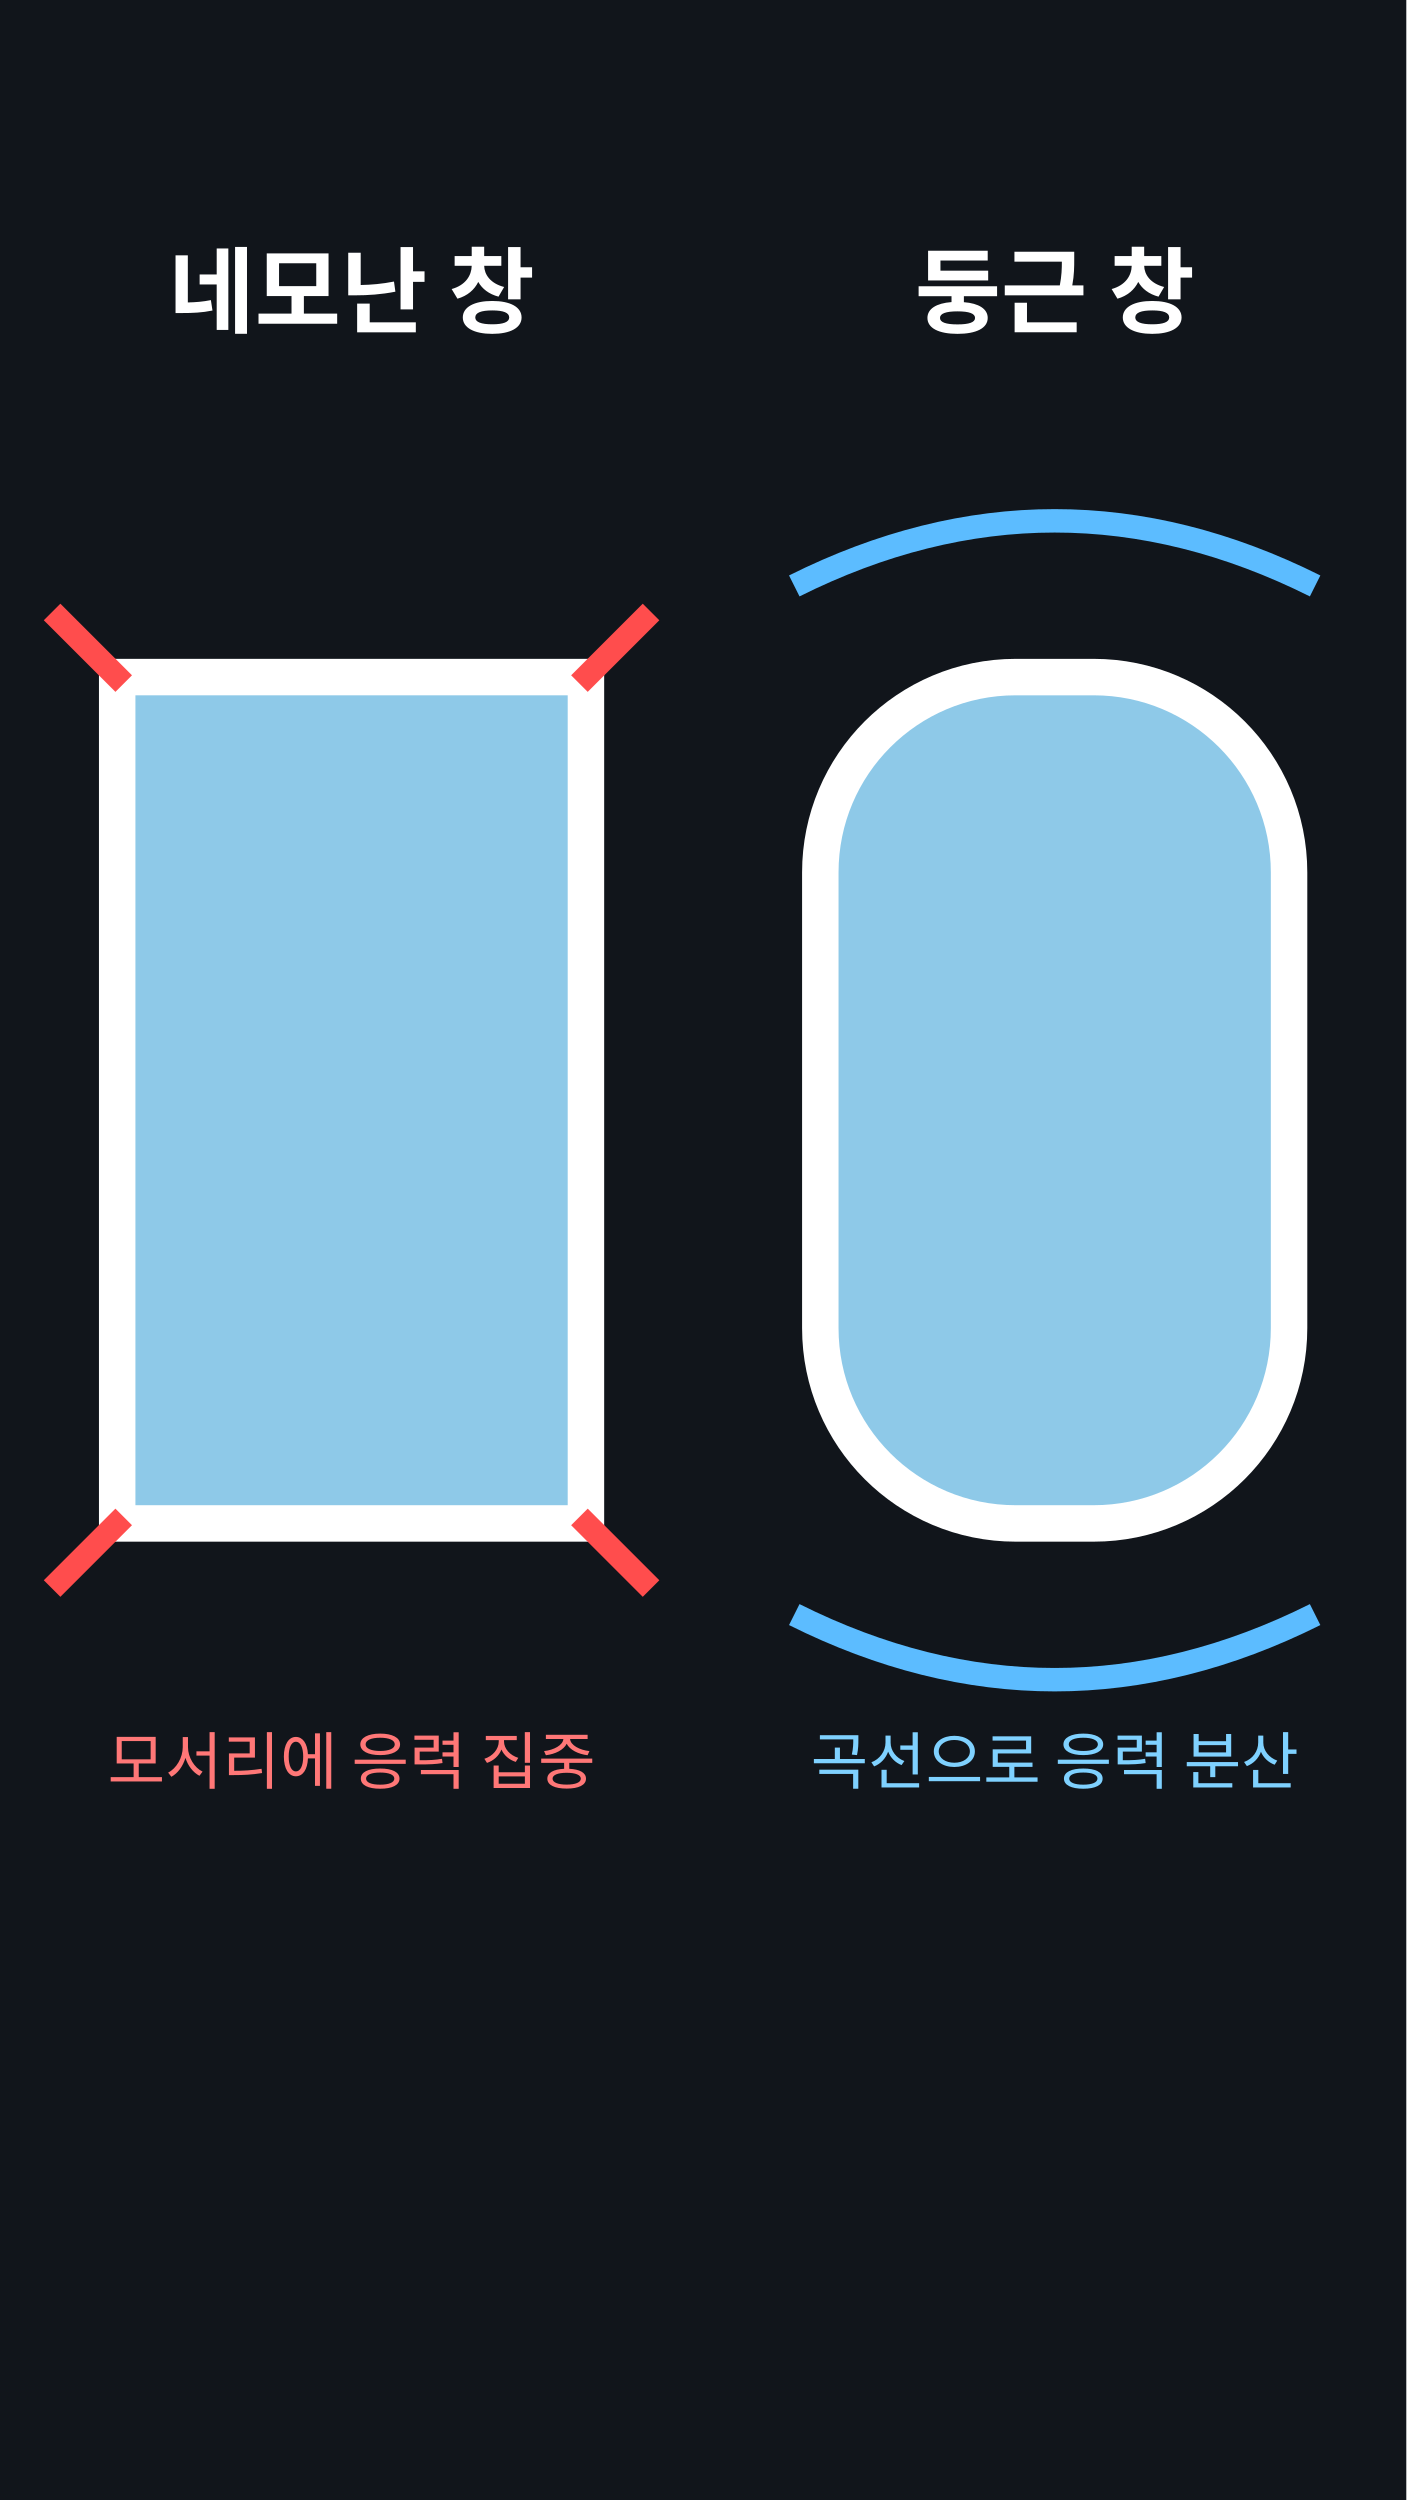
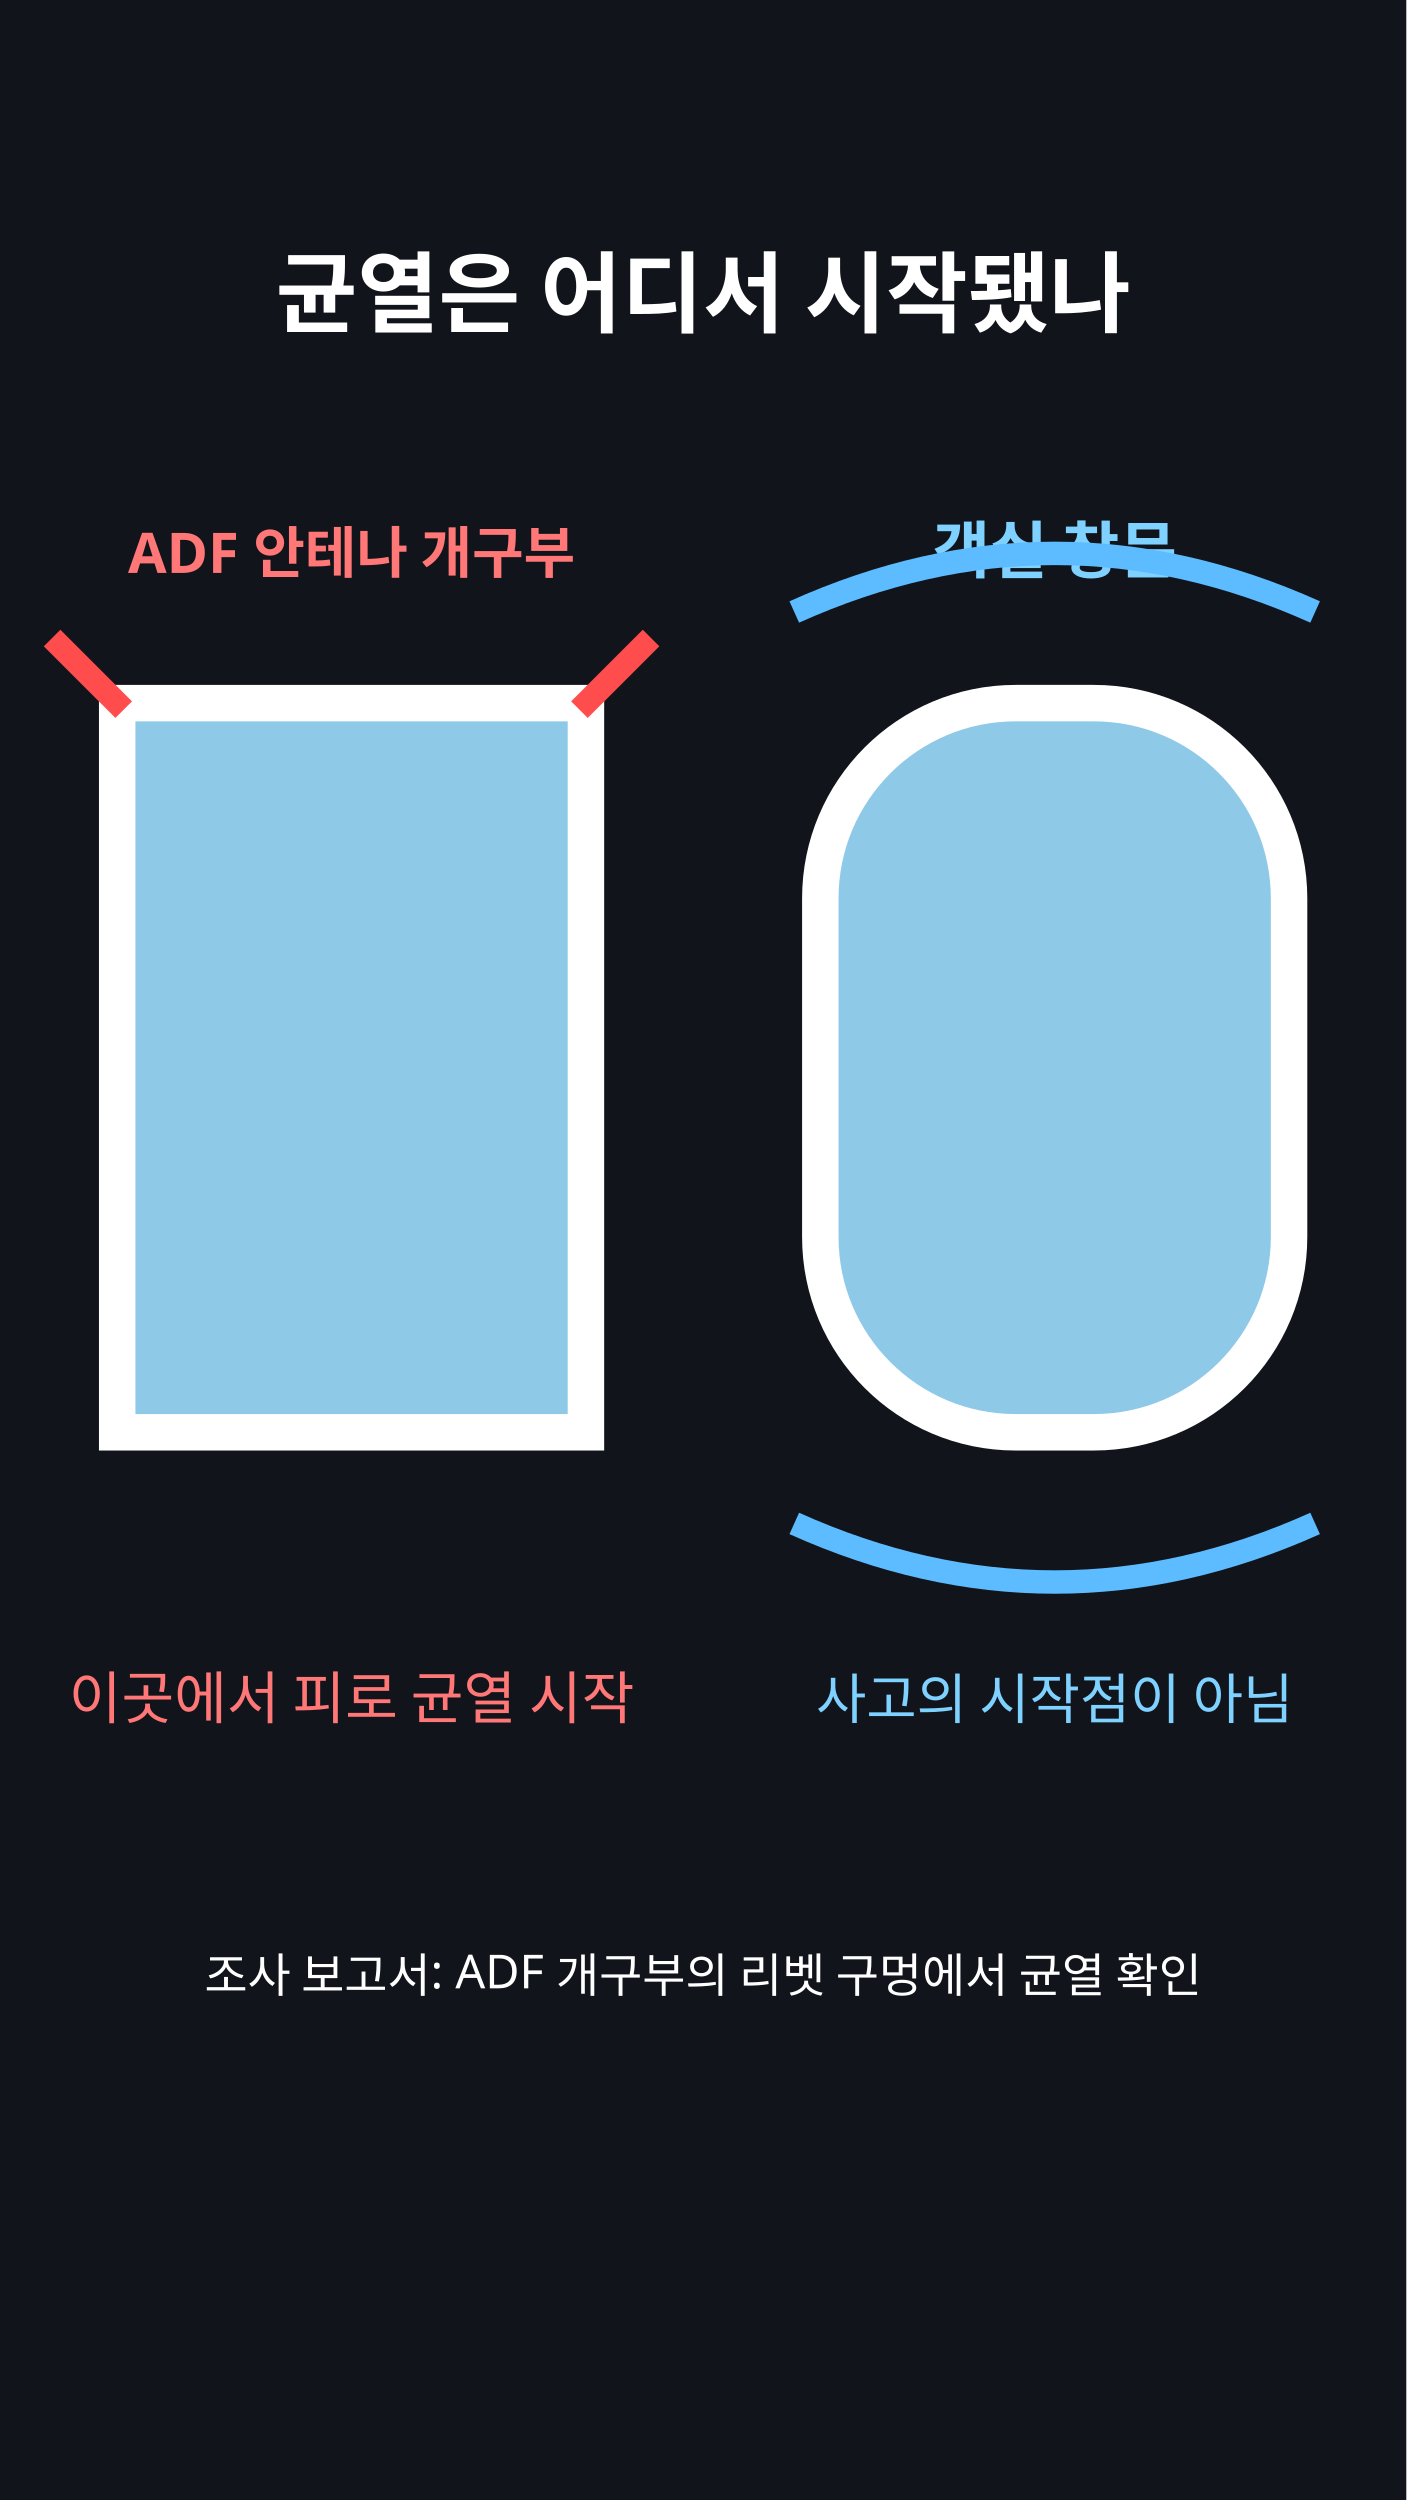
<svg xmlns="http://www.w3.org/2000/svg" width="1080" height="1920" viewBox="0 0 1080 1920">
  <rect width="1080" height="1920" fill="#11151b" />
-   <text x="270" y="250" fill="white" font-size="72" text-anchor="middle" font-family="sans-serif" font-weight="700">네모난 창</text>
-   <text x="810" y="250" fill="white" font-size="72" text-anchor="middle" font-family="sans-serif" font-weight="700">둥근 창</text>
-   <rect x="90" y="520" width="360" height="650" rx="0" fill="#8ec9e8" stroke="white" stroke-width="28" />
-   <rect x="630" y="520" width="360" height="650" rx="150" fill="#8ec9e8" stroke="white" stroke-width="28" />
+   <text x="540" y="250" fill="white" font-size="68" text-anchor="middle" font-family="sans-serif" font-weight="700">균열은 어디서 시작됐나</text>
+   <text x="270" y="440" fill="#ff7777" font-size="43" text-anchor="middle" font-family="sans-serif" font-weight="700">ADF 안테나 개구부</text>
+   <text x="810" y="440" fill="#7fd1ff" font-size="48" text-anchor="middle" font-family="sans-serif" font-weight="700">객실 창문</text>
+   <rect x="90" y="540" width="360" height="560" rx="0" fill="#8ec9e8" stroke="white" stroke-width="28" />
+   <rect x="630" y="540" width="360" height="560" rx="150" fill="#8ec9e8" stroke="white" stroke-width="28" />
  <g stroke="#ff4d4d" stroke-width="18" fill="none">
-     <path d="M40 470 L95 525" />
-     <path d="M500 470 L445 525" />
-     <path d="M40 1220 L95 1165" />
-     <path d="M500 1220 L445 1165" />
+     <path d="M40 490 L95 545" />
+     <path d="M500 490 L445 545" />
  </g>
  <g stroke="#5cbcff" stroke-width="18" fill="none">
-     <path d="M610 450 Q810 350 1010 450" />
-     <path d="M610 1240 Q810 1340 1010 1240" />
+     <path d="M610 470 Q810 380 1010 470" />
+     <path d="M610 1170 Q810 1260 1010 1170" />
  </g>
-   <text x="270" y="1370" fill="#ff7777" font-size="48" text-anchor="middle" font-family="sans-serif">모서리에 응력 집중</text>
-   <text x="810" y="1370" fill="#7fd1ff" font-size="48" text-anchor="middle" font-family="sans-serif">곡선으로 응력 분산</text>
+   <text x="270" y="1320" fill="#ff7777" font-size="44" text-anchor="middle" font-family="sans-serif">이곳에서 피로 균열 시작</text>
+   <text x="810" y="1320" fill="#7fd1ff" font-size="42" text-anchor="middle" font-family="sans-serif">사고의 시작점이 아님</text>
+   <text x="540" y="1530" fill="white" font-size="36" text-anchor="middle" font-family="sans-serif">조사 보고서: ADF 개구부의 리벳 구멍에서 균열 확인</text>
</svg>
